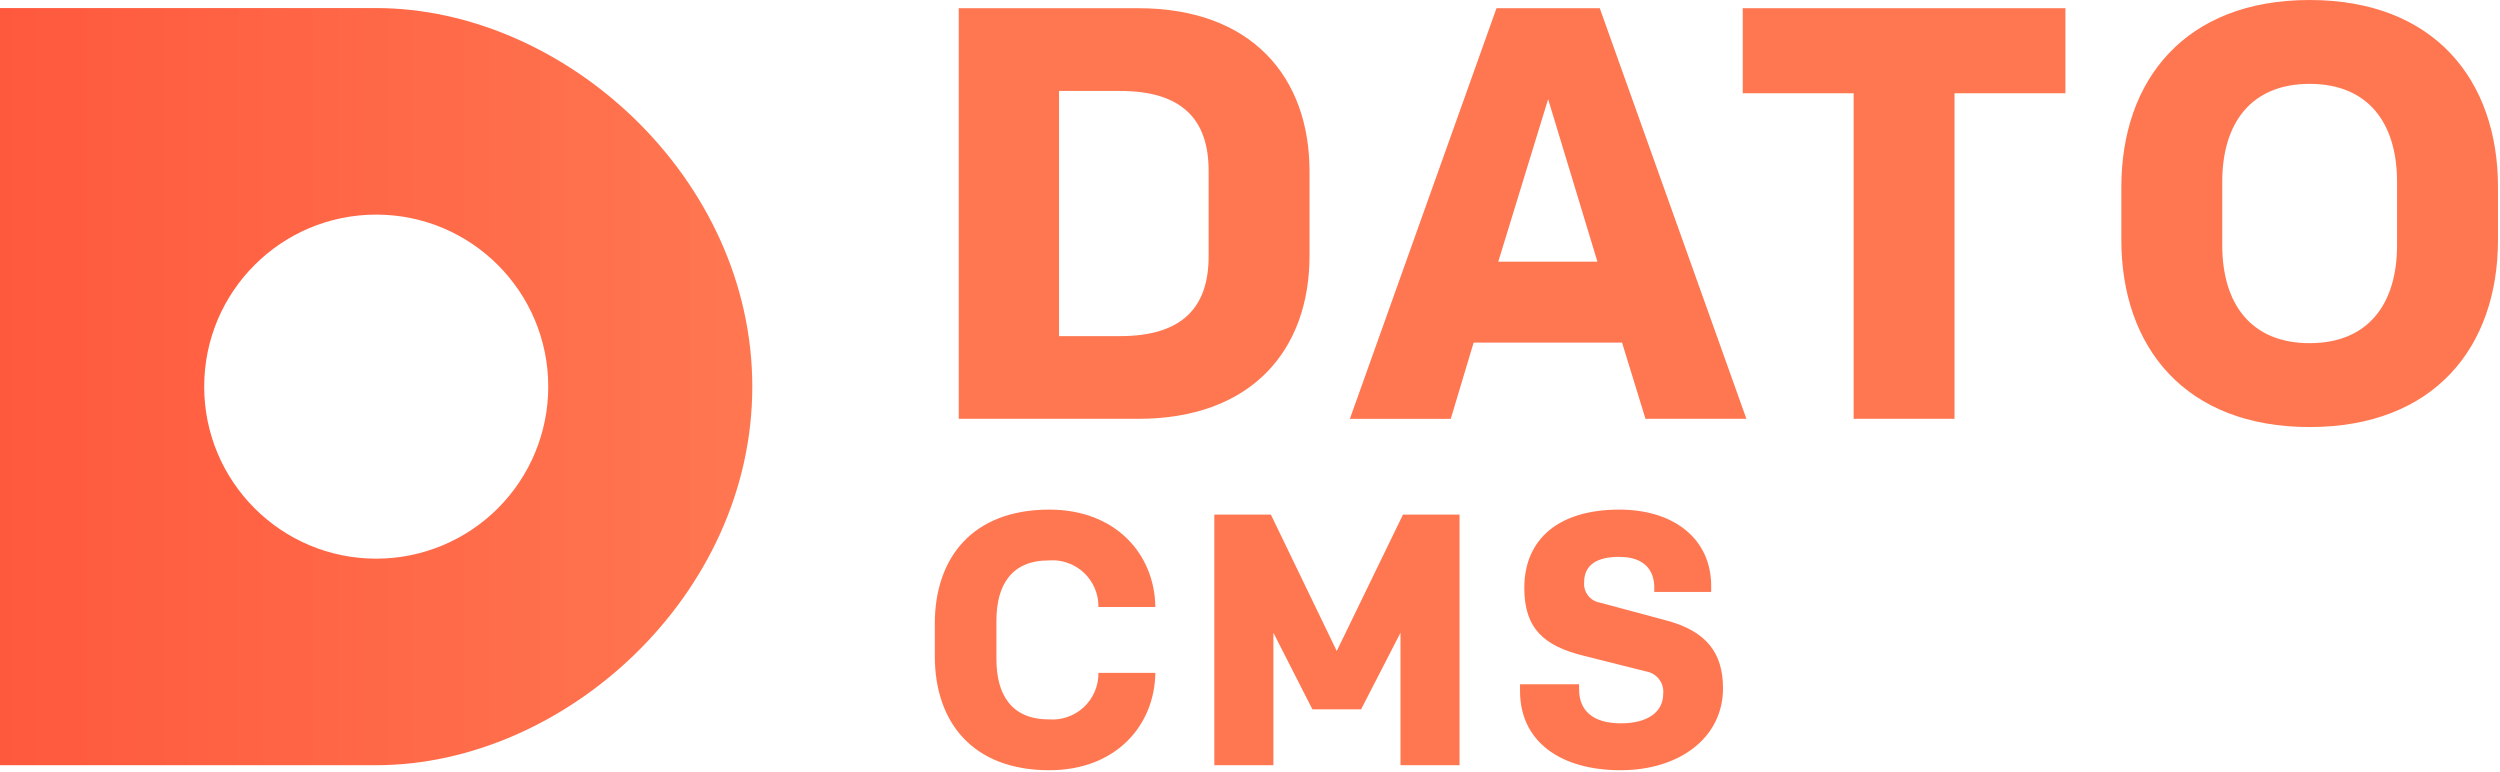
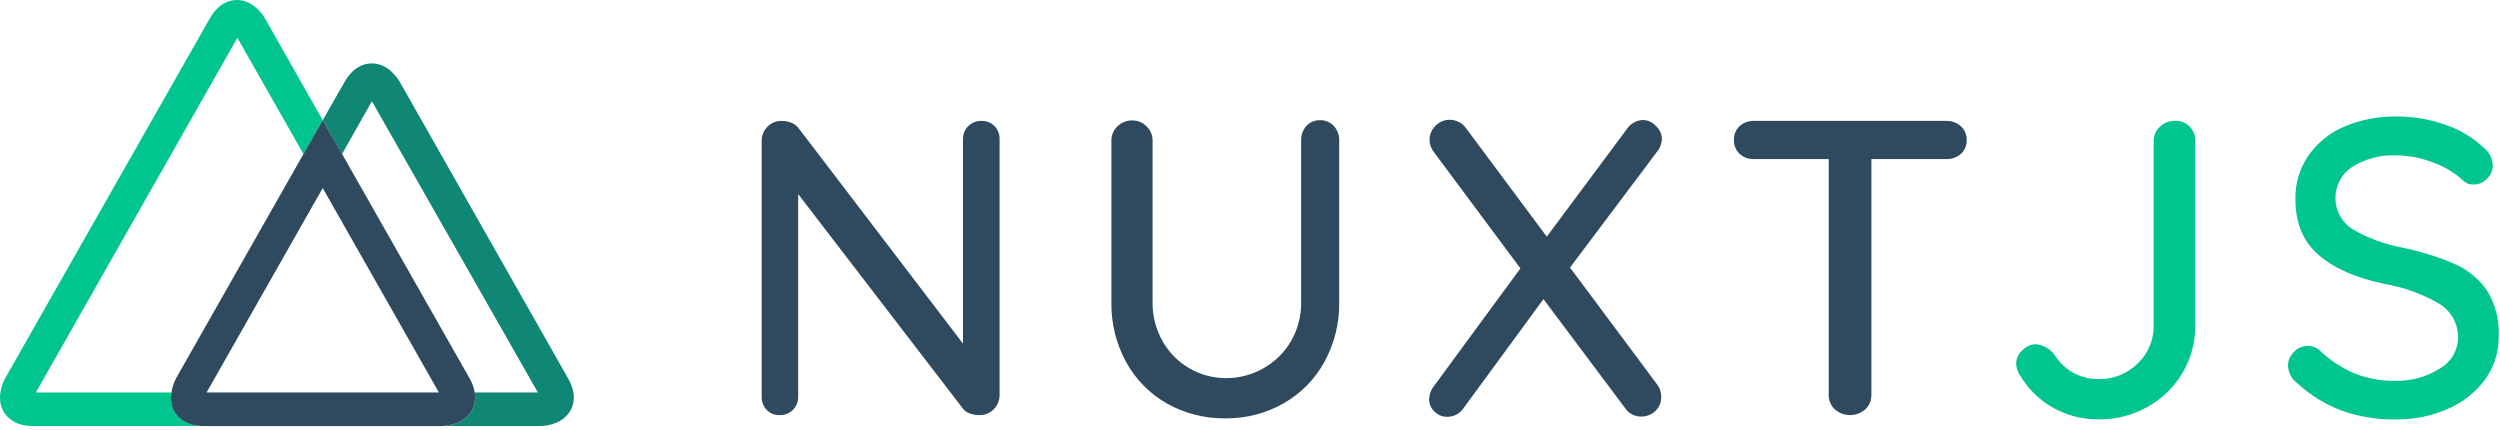
- <svg xmlns="http://www.w3.org/2000/svg" width="512px" height="158px" viewBox="0 0 512 158" version="1.1">
-   <defs>
-     <linearGradient x1="0%" y1="49.999%" x2="100%" y2="49.999%" id="linearGradient-1">
-       <stop stop-color="#FF593D" offset="0%" />
-       <stop stop-color="#FF7751" offset="100%" />
-     </linearGradient>
-   </defs>
+ <svg xmlns="http://www.w3.org/2000/svg" width="512px" height="88px" viewBox="0 0 512 88" version="1.1">
  <g stroke="none" stroke-width="1" fill="none" fill-rule="evenodd">
-     <g fill-rule="nonzero">
-       <path d="M77.036,1.653 L0,1.653 L0,156.714 L77.036,156.714 C115.564,156.714 154.071,122 154.071,79.194 C154.071,36.388 115.564,1.653 77.036,1.653 Z M77.036,114.413 C57.579,114.406 41.812,98.627 41.819,79.169 C41.827,59.712 57.605,43.945 77.063,43.952 C96.52,43.959 112.287,59.737 112.281,79.194 C112.281,88.539 108.567,97.502 101.957,104.107 C95.347,110.713 86.382,114.42 77.036,114.413 Z" fill="url(#linearGradient-1)" />
-       <path d="M233.11,1.68 C256.297,1.68 268.19,15.737 268.19,35.08 L268.19,52.379 C268.19,71.72 256.297,85.777 233.11,85.777 L196.349,85.777 L196.349,1.68 L233.11,1.68 Z M247.527,34.966 C247.527,24.276 241.88,18.629 229.386,18.629 L216.892,18.629 L216.892,68.836 L229.386,68.836 C241.88,68.836 247.527,63.189 247.527,52.499 L247.527,34.966 Z M332.194,70.166 L301.8,70.166 L297.114,85.785 L276.451,85.785 L306.483,1.68 L327.63,1.68 L357.664,85.777 L336.999,85.777 L332.194,70.166 Z M306.846,53.587 L327.148,53.587 L317.057,20.311 L306.846,53.587 Z M422.998,1.68 L422.998,19.106 L400.284,19.106 L400.284,85.777 L379.627,85.777 L379.627,19.101 L356.914,19.101 L356.914,1.68 L422.998,1.68 Z M473.015,87.459 C447.547,87.459 434.452,71.119 434.452,49.135 L434.452,38.322 C434.452,16.338 447.547,0 473.015,0 C498.483,0 511.588,16.338 511.588,38.322 L511.588,49.135 C511.58,71.119 498.485,87.459 473.015,87.459 L473.015,87.459 Z M473.015,17.178 C461.003,17.178 455.115,25.229 455.115,37.242 L455.115,50.215 C455.115,62.23 461.003,70.279 473.015,70.279 C485.028,70.279 490.915,62.23 490.915,50.215 L490.915,37.242 C490.915,25.229 485.03,17.178 473.015,17.178 L473.015,17.178 Z M214.776,147.329 C217.422,147.543 220.036,146.631 221.975,144.816 C223.913,143.001 224.996,140.453 224.957,137.798 L236.615,137.798 C236.468,148.649 228.478,157.742 214.913,157.742 C199.076,157.742 191.452,147.77 191.452,134.426 L191.452,127.681 C191.452,114.337 199.076,104.367 214.913,104.367 C228.478,104.367 236.468,113.456 236.615,124.307 L224.957,124.307 C224.996,121.652 223.913,119.104 221.975,117.289 C220.036,115.474 217.422,114.562 214.776,114.775 C207.149,114.775 204.069,119.835 204.069,127.093 L204.069,135.012 C204.069,142.27 207.159,147.329 214.776,147.329 Z M287.33,105.391 L298.916,105.391 L298.916,156.714 L286.819,156.714 L286.819,129.588 L278.752,145.275 L268.782,145.275 L260.791,129.588 L260.791,156.714 L248.692,156.714 L248.692,105.391 L260.276,105.391 L273.767,133.326 L287.33,105.391 Z M331.904,157.742 C319.587,157.742 311.302,151.868 311.302,141.538 L311.302,140.144 L323.399,140.144 L323.399,141.173 C323.399,145.499 326.185,148.138 331.977,148.138 C337.183,148.138 340.629,146.012 340.629,142.053 C340.833,139.847 339.292,137.86 337.105,137.508 L324.274,134.281 C316.281,132.302 312.175,128.783 312.175,120.424 C312.175,110.233 319.434,104.368 331.605,104.368 C343.116,104.368 350.449,110.599 350.449,119.984 L350.449,121.231 L338.797,121.231 L338.797,120.352 C338.797,116.904 336.89,114.045 331.611,114.045 C327.211,114.045 324.427,115.584 324.427,119.249 C324.258,121.293 325.699,123.119 327.726,123.43 L341.362,127.095 C349.574,129.294 352.873,133.841 352.873,140.952 C352.873,151.216 343.782,157.742 331.904,157.742 Z" fill="#FF7751" />
+     <g transform="translate(0.000173, 0)">
+       <path d="M203.674,25.825 C204.373,26.553 204.748,27.533 204.714,28.542 L204.714,80.779 C204.743,81.898 204.325,82.982 203.551,83.79 C202.778,84.601 201.697,85.046 200.577,85.014 C199.95,85.015 199.326,84.916 198.729,84.721 C198.183,84.552 197.692,84.239 197.309,83.815 L163.468,39.753 L163.468,81.232 C163.499,82.244 163.11,83.224 162.394,83.941 C161.678,84.657 160.698,85.045 159.686,85.014 C158.683,85.053 157.712,84.661 157.018,83.937 C156.326,83.21 155.956,82.235 155.989,81.232 L155.989,28.885 C155.964,27.77 156.408,26.695 157.213,25.923 C157.967,25.15 159.01,24.728 160.09,24.76 C160.769,24.757 161.442,24.886 162.072,25.14 C162.646,25.361 163.149,25.733 163.529,26.217 L197.224,70.376 L197.224,28.542 C197.193,27.53 197.581,26.55 198.297,25.834 C199.013,25.118 199.993,24.729 201.006,24.76 C202.005,24.723 202.974,25.11 203.674,25.825 Z M273.193,25.825 C273.925,26.639 274.311,27.705 274.27,28.799 L274.27,61.845 C274.34,66.117 273.303,70.333 271.259,74.085 C269.324,77.624 266.448,80.559 262.949,82.566 C259.323,84.647 255.207,85.72 251.028,85.675 C246.811,85.742 242.651,84.69 238.972,82.628 C235.457,80.629 232.567,77.692 230.625,74.146 C228.581,70.394 227.544,66.178 227.614,61.906 L227.614,28.86 C227.582,27.74 228.027,26.659 228.838,25.886 C229.664,25.078 230.78,24.637 231.934,24.662 C233.023,24.663 234.065,25.104 234.823,25.886 C235.625,26.645 236.069,27.707 236.047,28.811 L236.047,61.857 C236.003,64.679 236.717,67.46 238.115,69.911 C240.752,74.56 245.683,77.434 251.028,77.438 C253.711,77.457 256.352,76.774 258.69,75.455 C261.047,74.152 263.009,72.237 264.369,69.911 C265.789,67.468 266.517,64.683 266.474,61.857 L266.474,28.811 C266.434,27.726 266.801,26.666 267.502,25.837 C268.225,25.028 269.269,24.58 270.354,24.613 C271.431,24.589 272.466,25.03 273.193,25.825 L273.193,25.825 Z M339.444,78.821 C339.961,79.532 340.232,80.391 340.216,81.269 C340.261,82.377 339.813,83.448 338.992,84.194 C338.234,84.91 337.231,85.309 336.189,85.308 C334.849,85.359 333.579,84.71 332.835,83.594 L316.104,61.258 L299.752,83.558 C299.016,84.692 297.751,85.37 296.399,85.357 C295.41,85.379 294.457,84.989 293.767,84.28 C293.083,83.649 292.693,82.762 292.69,81.832 C292.709,80.796 293.076,79.796 293.731,78.993 L311.38,54.967 L293.645,31.125 C293.091,30.428 292.785,29.567 292.776,28.677 C292.753,27.573 293.198,26.51 294,25.752 C294.758,24.97 295.8,24.528 296.888,24.528 C297.53,24.531 298.162,24.682 298.737,24.968 C299.343,25.256 299.863,25.699 300.242,26.253 L316.777,48.468 L333.153,26.474 C333.876,25.355 335.091,24.649 336.421,24.577 C337.459,24.582 338.447,25.027 339.139,25.8 C339.891,26.472 340.333,27.424 340.362,28.432 C340.333,29.316 340.035,30.17 339.506,30.88 L321.538,54.795 L339.444,78.821 Z M401.559,25.825 C402.369,26.563 402.816,27.618 402.783,28.713 C402.813,29.794 402.365,30.833 401.559,31.553 C400.73,32.254 399.67,32.621 398.585,32.581 L383.261,32.581 L383.261,80.89 C383.282,81.993 382.838,83.055 382.037,83.815 C380.245,85.414 377.538,85.414 375.746,83.815 C374.949,83.052 374.506,81.992 374.522,80.89 L374.522,32.581 L359.235,32.581 C358.148,32.622 357.086,32.241 356.274,31.516 C355.486,30.767 355.062,29.713 355.111,28.628 C355.076,27.57 355.5,26.548 356.274,25.825 C357.086,25.1 358.148,24.719 359.235,24.76 L398.585,24.76 C399.676,24.721 400.741,25.102 401.559,25.825 Z" fill="#2F495E" />
+       <path d="M420.408,83.472 C417.621,81.894 415.302,79.605 413.688,76.838 C413.21,76.154 412.938,75.347 412.905,74.513 C412.904,73.433 413.379,72.408 414.202,71.71 C414.903,70.977 415.857,70.539 416.87,70.486 C418.408,70.63 419.815,71.411 420.75,72.64 C422.663,75.788 426.1,77.688 429.783,77.634 C432.772,77.704 435.662,76.555 437.787,74.452 C439.934,72.418 441.124,69.575 441.067,66.619 L441.067,28.885 C441.054,27.77 441.523,26.704 442.353,25.96 C443.155,25.17 444.238,24.73 445.363,24.736 C446.501,24.68 447.61,25.102 448.423,25.898 C449.201,26.684 449.622,27.755 449.586,28.86 L449.586,66.68 C449.618,70.07 448.725,73.404 447.004,76.324 C445.297,79.235 442.847,81.638 439.905,83.289 C436.82,85.035 433.327,85.931 429.783,85.883 C426.5,85.918 423.266,85.086 420.408,83.472 Z M479.597,84.109 C476.186,82.814 473.057,80.873 470.381,78.393 C469.277,77.546 468.616,76.246 468.581,74.856 C468.595,73.798 469.036,72.791 469.805,72.065 C470.538,71.276 471.568,70.832 472.645,70.841 C473.552,70.829 474.428,71.166 475.093,71.784 C477.16,73.757 479.564,75.345 482.192,76.471 C484.834,77.522 487.659,78.038 490.502,77.989 C493.74,78.091 496.935,77.217 499.669,75.48 C501.945,74.201 503.371,71.811 503.415,69.201 C503.457,66.397 502.039,63.773 499.669,62.274 C496.232,60.255 492.459,58.87 488.532,58.186 C482.608,56.962 478.067,54.991 474.872,52.237 C471.678,49.484 470.099,45.665 470.099,40.794 C470.032,37.595 470.974,34.455 472.792,31.822 C474.64,29.208 477.184,27.165 480.135,25.923 C483.51,24.499 487.145,23.795 490.808,23.854 C494.241,23.833 497.651,24.417 500.881,25.58 C503.73,26.541 506.342,28.097 508.543,30.145 C509.718,31.012 510.445,32.359 510.526,33.817 C510.526,34.854 510.106,35.848 509.363,36.571 C508.651,37.367 507.628,37.814 506.56,37.795 C505.838,37.823 505.133,37.573 504.59,37.097 C502.804,35.422 500.691,34.135 498.384,33.315 C495.995,32.352 493.446,31.846 490.869,31.822 C487.642,31.656 484.443,32.485 481.702,34.197 C479.574,35.607 478.294,37.99 478.294,40.543 C478.294,43.096 479.574,45.479 481.702,46.889 C484.837,48.717 488.26,50 491.824,50.683 C495.609,51.428 499.303,52.581 502.839,54.122 C505.508,55.302 507.791,57.211 509.424,59.63 C511.079,62.41 511.883,65.614 511.737,68.846 C511.785,72.023 510.806,75.131 508.947,77.707 C506.99,80.364 504.357,82.448 501.322,83.741 C497.985,85.201 494.376,85.936 490.735,85.895 C486.945,85.966 483.174,85.361 479.597,84.109 L479.597,84.109 Z" fill="#01C58E" />
+       <g>
+         <path d="M35.763,84.304 C35.676,84.15 35.598,83.991 35.53,83.827 C35.061,82.741 34.916,81.542 35.114,80.376 L7.343,80.376 L48.614,7.747 L62.163,31.565 L66.092,24.613 L54.281,3.806 C53.95,3.207 51.955,0 48.516,0 C46.962,0 44.734,0.673 42.923,3.855 L1.113,77.365 C0.758,78.001 -0.967,81.342 0.746,84.304 C1.529,85.651 3.194,87.254 6.866,87.254 L41.882,87.254 C38.235,87.254 36.546,85.675 35.763,84.304 Z" fill="#01C58E" />
+         <path d="M116.273,77.365 L81.917,16.841 C81.562,16.205 79.579,12.986 76.128,12.986 C74.574,12.986 72.346,13.647 70.535,16.829 L66.092,24.613 L70.045,31.565 L76.165,20.733 L110.153,80.376 L97.229,80.376 C97.394,81.362 97.301,82.374 96.959,83.313 C96.887,83.52 96.797,83.721 96.69,83.913 L96.58,84.133 C94.842,87.095 91.084,87.254 90.35,87.254 L110.569,87.254 C111.316,87.254 115.061,87.095 116.799,84.133 C117.57,82.787 118.121,80.522 116.273,77.365 Z" fill="#108775" />
+         <path d="M96.58,84.133 L96.69,83.913 C96.797,83.721 96.887,83.52 96.959,83.313 C97.301,82.374 97.394,81.362 97.229,80.376 C97.038,79.312 96.657,78.292 96.103,77.365 L70.07,31.565 L66.092,24.613 L62.138,31.565 L36.118,77.365 C35.612,78.303 35.273,79.322 35.114,80.376 C34.905,81.539 35.036,82.737 35.493,83.827 C35.561,83.991 35.639,84.15 35.726,84.304 C36.509,85.651 38.174,87.254 41.846,87.254 L90.313,87.254 C91.084,87.254 94.842,87.095 96.58,84.133 L96.58,84.133 Z M66.092,38.517 L89.885,80.376 L42.311,80.376 L66.092,38.517 Z" fill="#2F495E" />
+       </g>
    </g>
  </g>
</svg>
